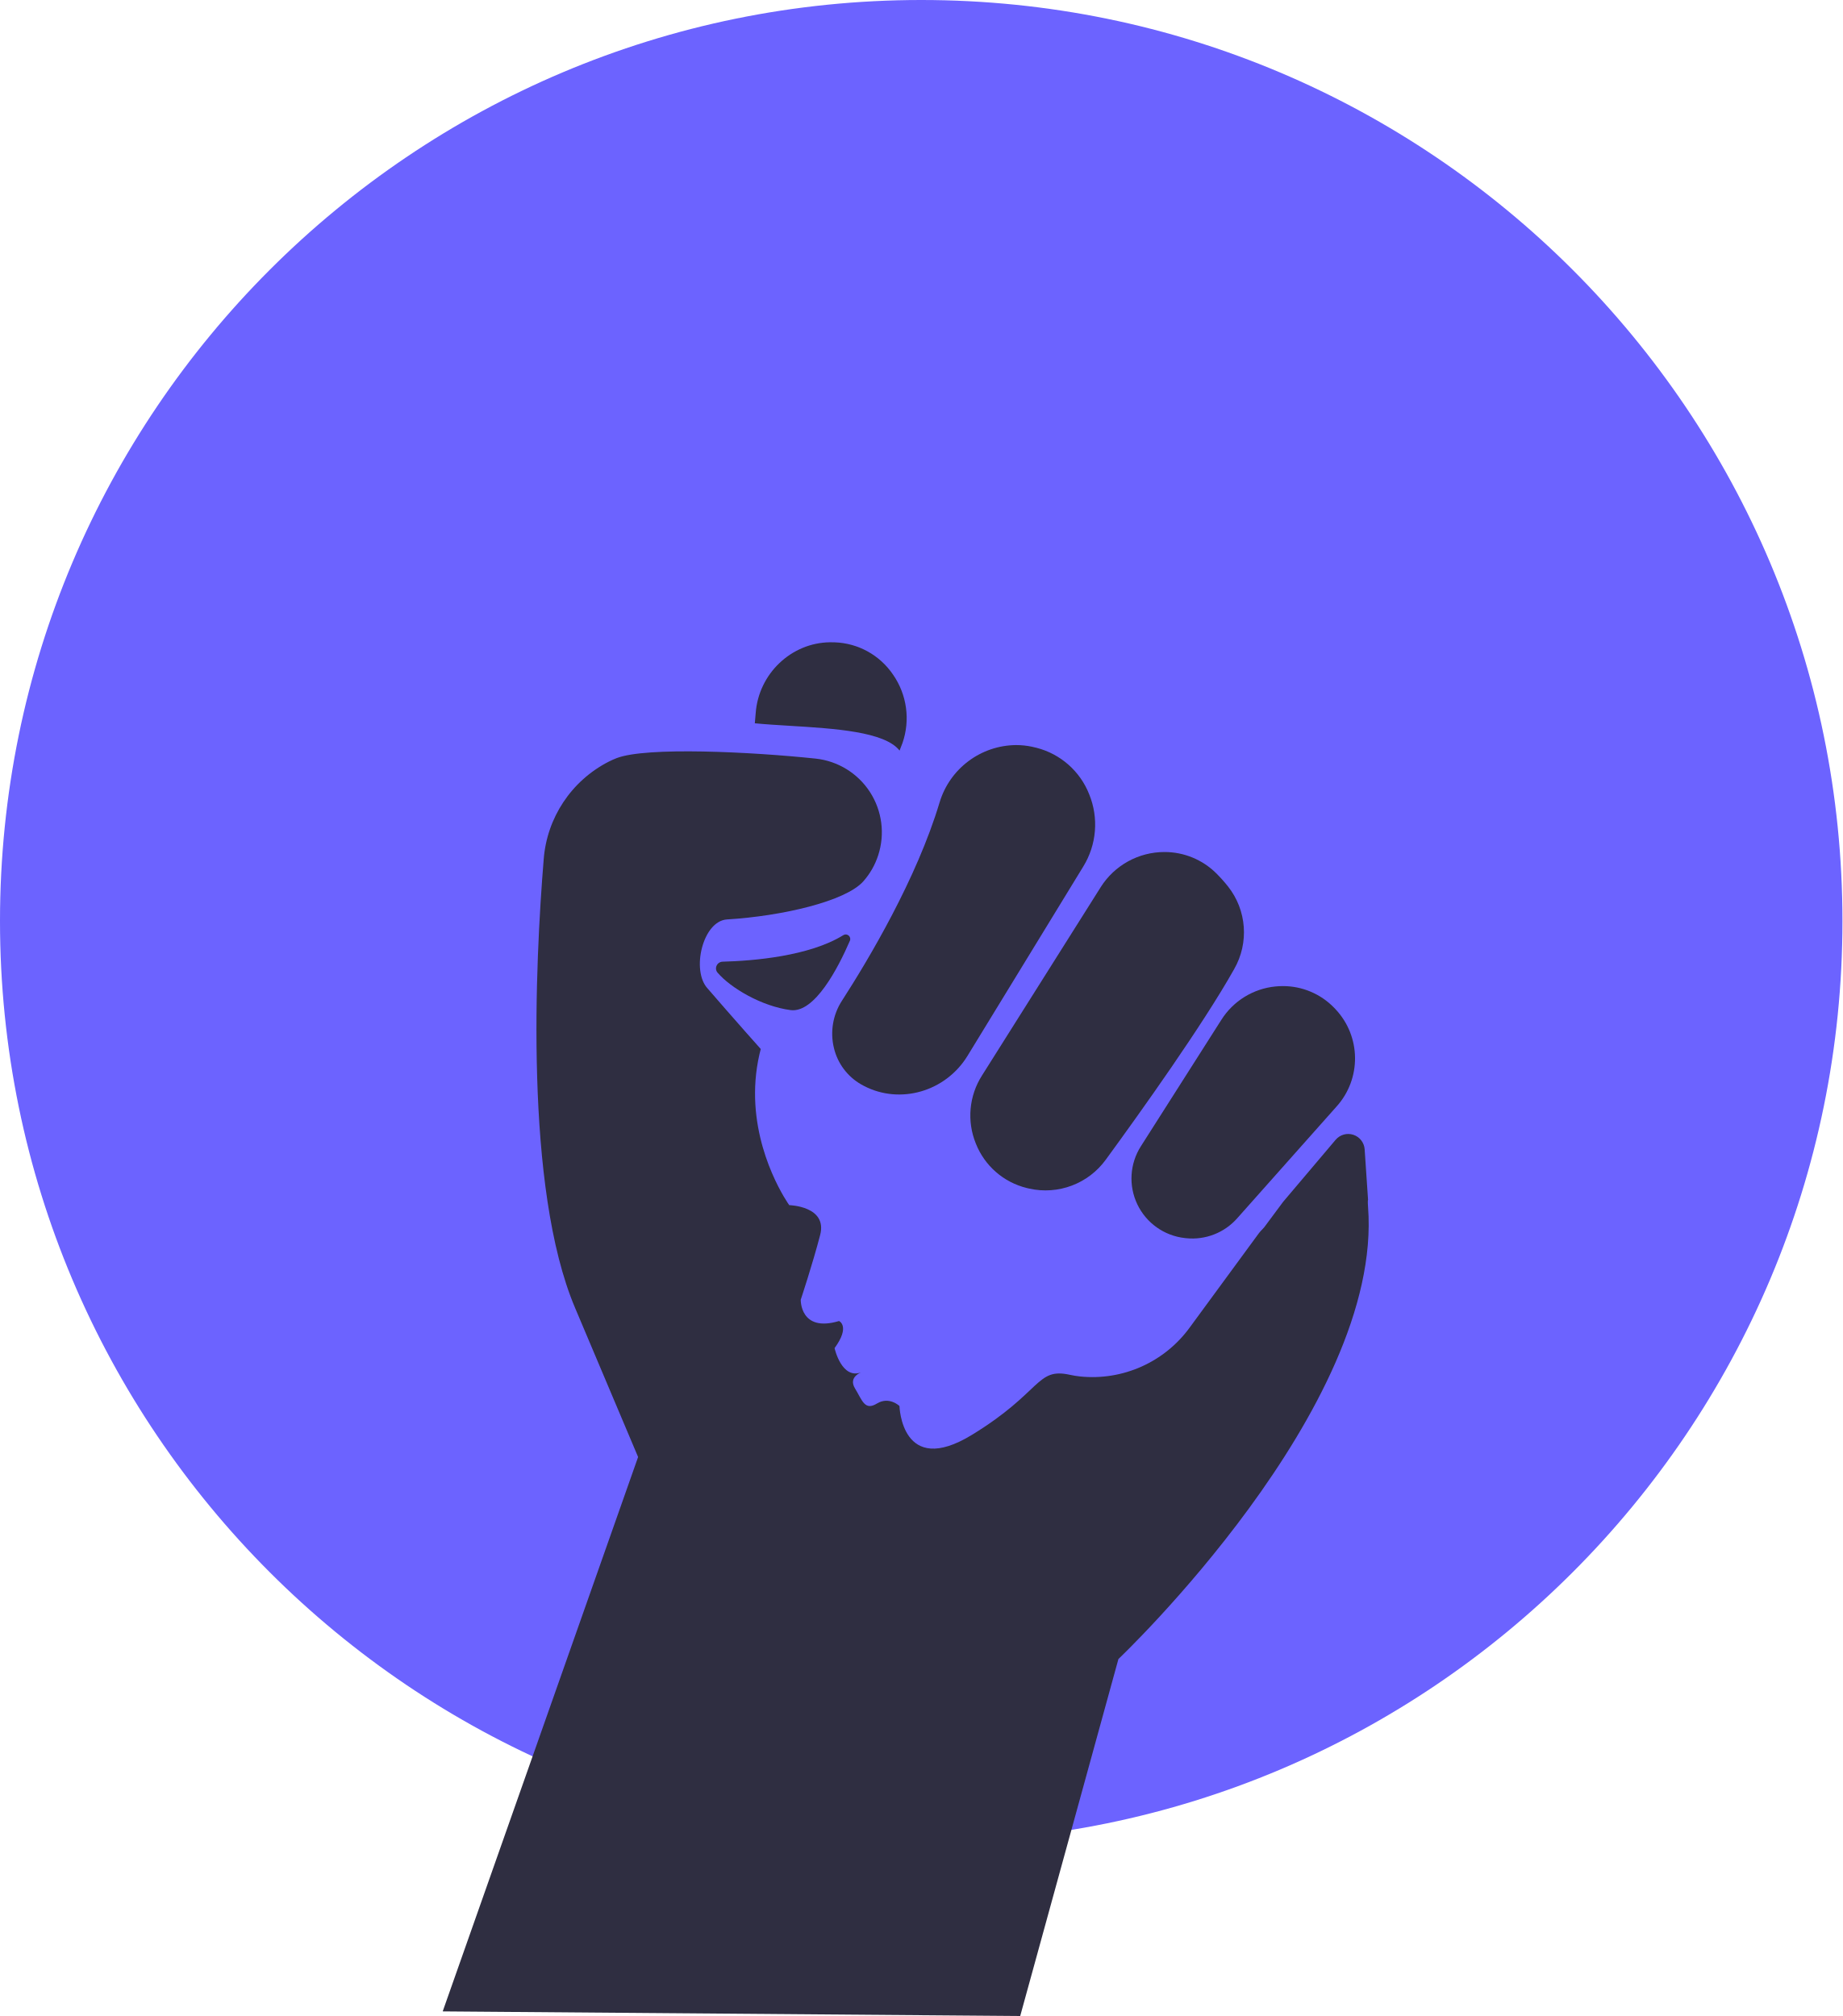
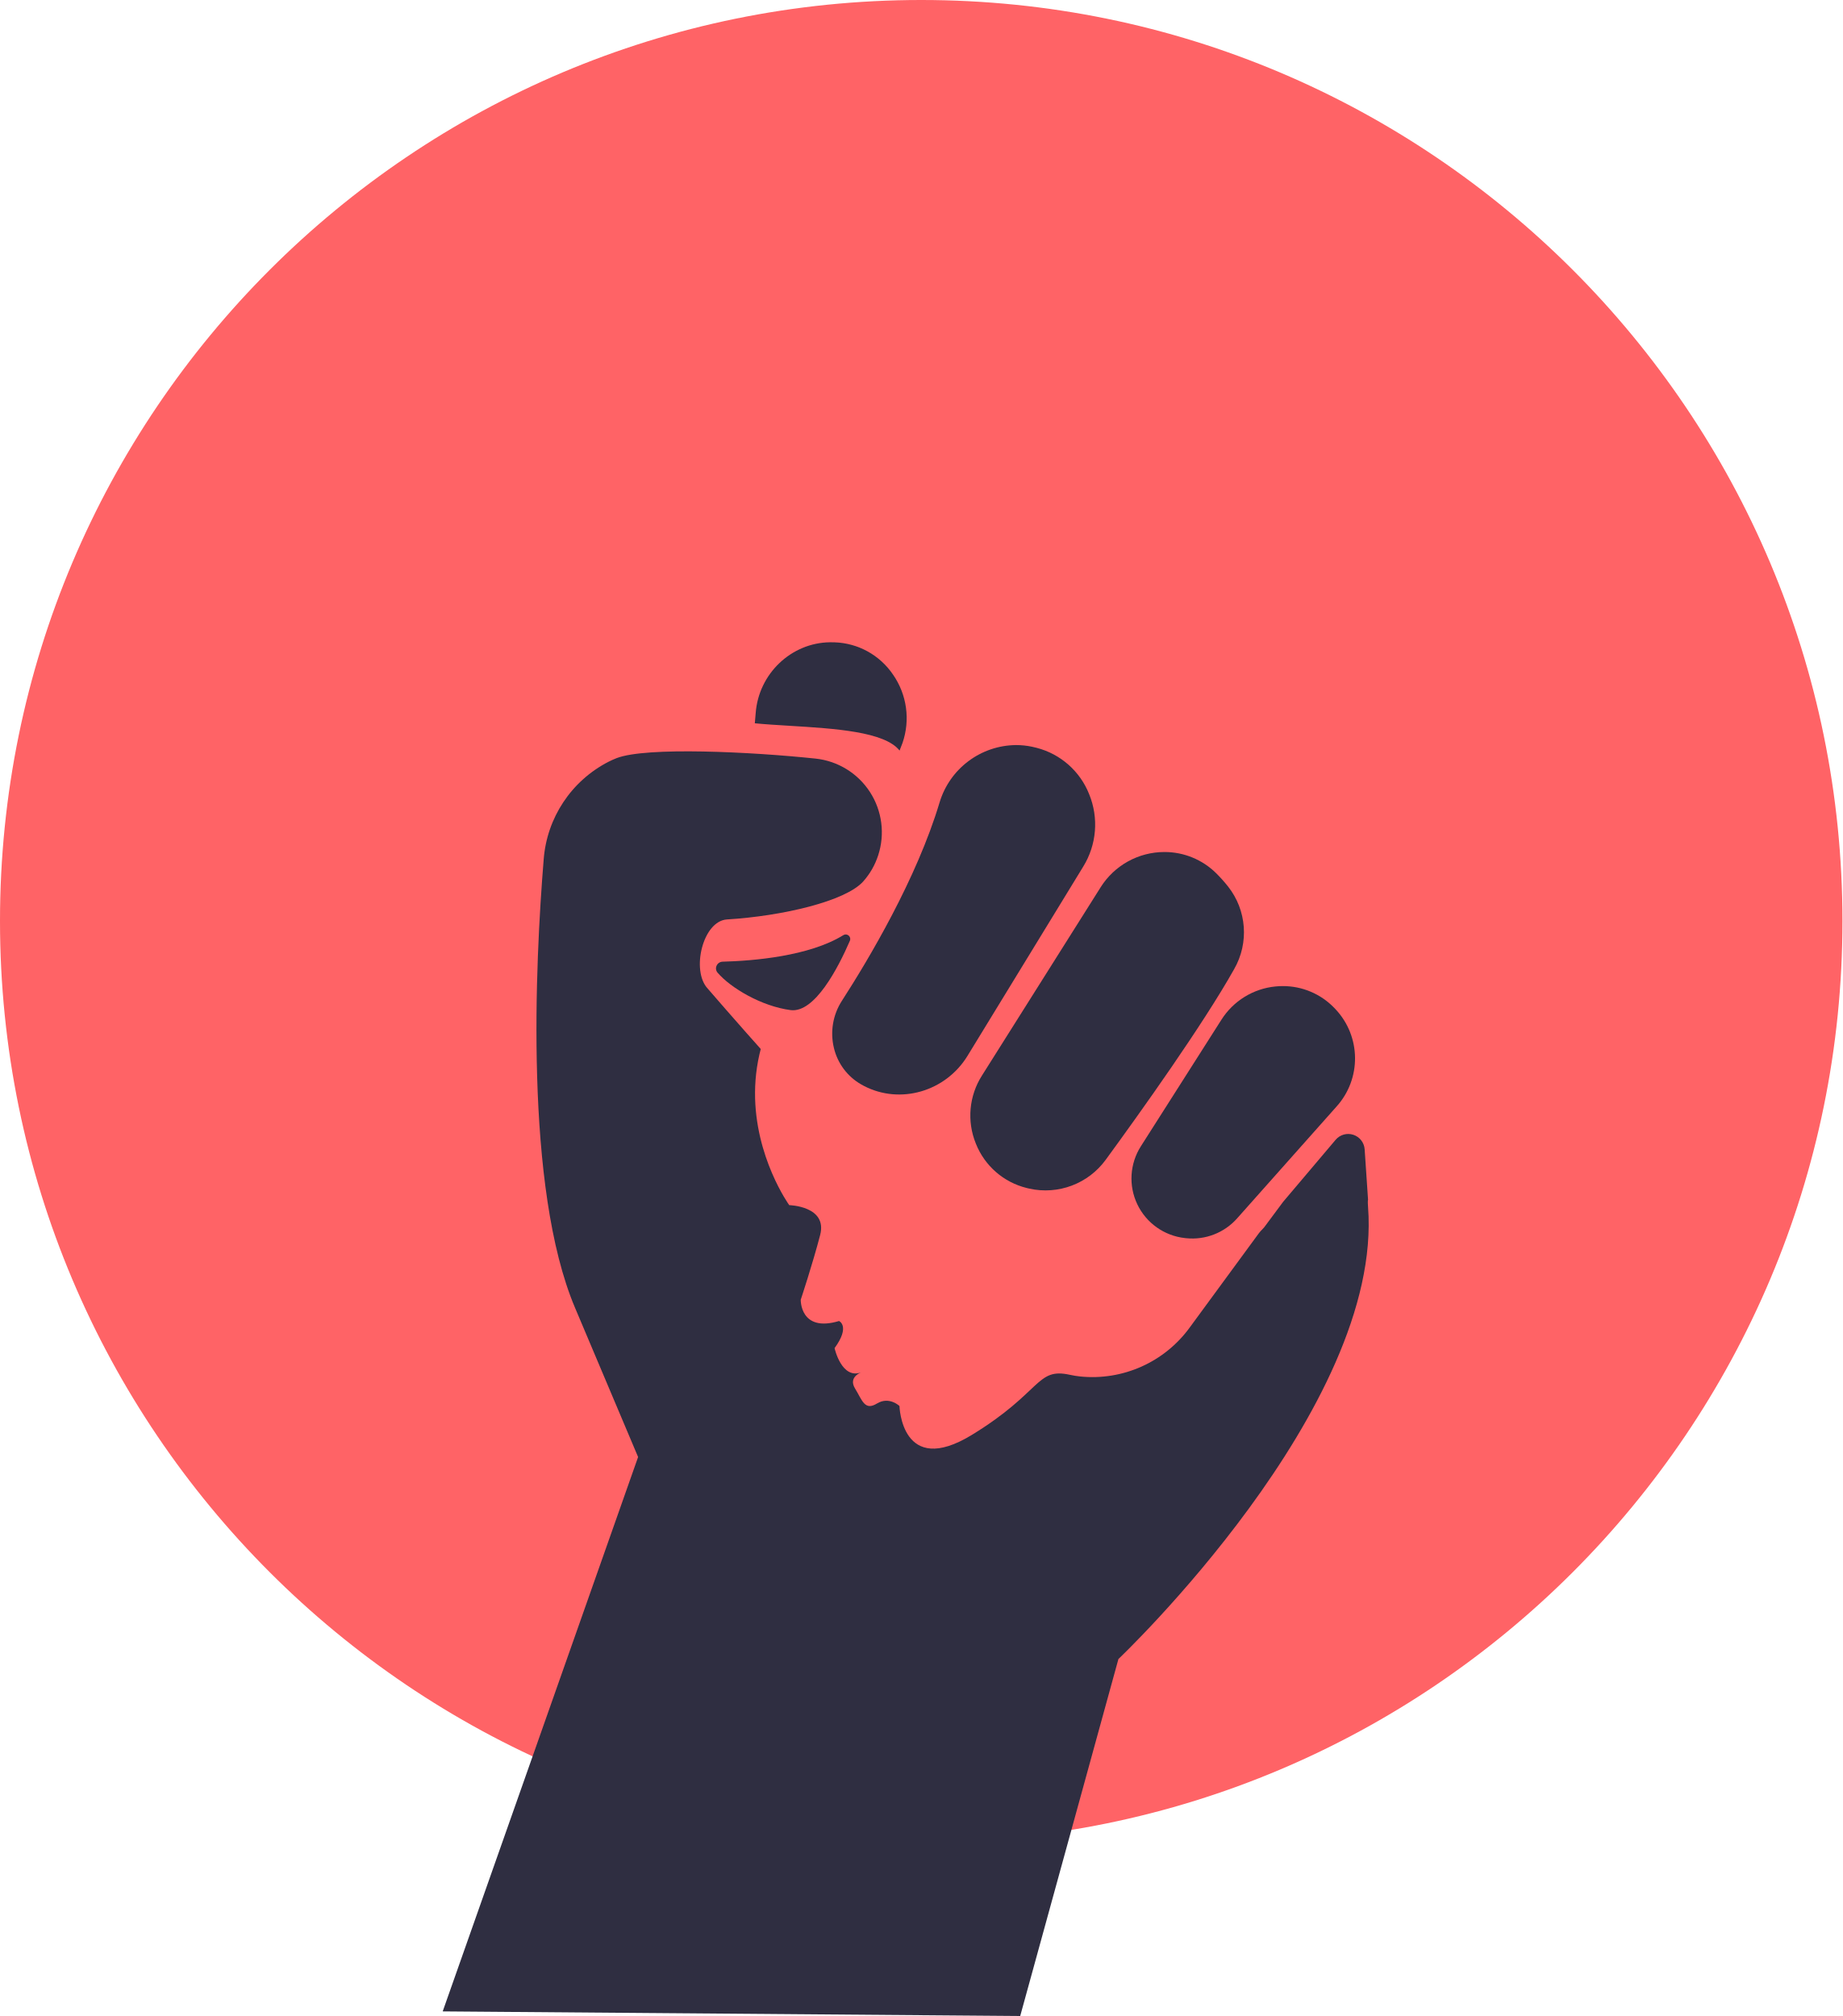
<svg xmlns="http://www.w3.org/2000/svg" id="ac4efed3-479d-4629-94aa-2ad5ea7e3c6a" data-name="Layer 1" width="752" height="823" viewBox="0 0 752 823">
-   <circle cx="376" cy="376" r="376" fill="#6c63ff" />
+   <circle cx="376" cy="376" r="376" fill="#FF6366" />
  <path d="M640.4,861.5l40.086-145.729s108.194-102.545,101.885-184.562c-.209-2.714,0-2.923,0-2.923l-1.388-20.587a6.728,6.728,0,0,0-11.849-3.893l-21.421,25.316L740,539.5s-19.011,23.026-54.086,12.587l-11.274-1.67s-28.185,13.571-66.183-8.142c0,0,13.362,15.867-19.208-16.702s-76.414-83.512-76.414-83.512l0,0c-6.809-7.284-2.038-27.611,7.914-28.217,22.587-1.374,48.336-7.42,55.576-15.508a29.855,29.855,0,0,0,6.116-10.701v0a30.255,30.255,0,0,0-25.572-39.453c-26.254-2.758-68.956-4.888-81.168-.197a36.882,36.882,0,0,0-3.395,1.523,48.965,48.965,0,0,0-26.397,39.824c-3.433,41.967-7.944,133.978,12.772,183.005l25.76,60.966L404.686,859.621Z" transform="translate(-224 -38.5)" fill="#2f2e41" />
-   <path d="M755,518.5s-33.401,9.19-34.403-23.384c0,0-2.342-152.885-116.649-97.902s-57.822,133.268-57.822,133.268,15.698.354,12.619,12.194-7.924,26.418-7.924,26.418-.35,13.489,15.636,8.689c0,0,4.72,2.091-1.828,11.074,0,0,2.892,13.165,11.142,9.778,0,0-5.746,1.855-2.792,6.686s3.918,9.219,8.926,6.156,9.214,1.002,9.214,1.002.776,29.393,29.569,11.782,26.126-27.596,40.059-24.503a38.557,38.557,0,0,0,4.111.666,49.139,49.139,0,0,0,44.793-20.081Z" transform="translate(-224 -38.5)" fill="#6c63ff" />
+   <path d="M755,518.5s-33.401,9.19-34.403-23.384c0,0-2.342-152.885-116.649-97.902s-57.822,133.268-57.822,133.268,15.698.354,12.619,12.194-7.924,26.418-7.924,26.418-.35,13.489,15.636,8.689c0,0,4.72,2.091-1.828,11.074,0,0,2.892,13.165,11.142,9.778,0,0-5.746,1.855-2.792,6.686s3.918,9.219,8.926,6.156,9.214,1.002,9.214,1.002.776,29.393,29.569,11.782,26.126-27.596,40.059-24.503a38.557,38.557,0,0,0,4.111.666,49.139,49.139,0,0,0,44.793-20.081Z" transform="translate(-224 -38.5)" fill="#FF6366" />
  <path d="M747.597,441.055a29.93,29.93,0,0,0-3.077.159,29.53,29.53,0,0,0-22.01,13.591l-32.867,51.648a24.466,24.466,0,0,0,17.899,37.459l.644.07a24.418,24.418,0,0,0,20.737-8.093L769.491,490.25a29.332,29.332,0,0,0-.401-39.761q-.294-.313-.59-.616h0A29.054,29.054,0,0,0,747.597,441.055Z" transform="translate(-224 -38.5)" fill="#2f2e41" />
  <path d="M699.269,386.322a30.765,30.765,0,0,0-26.01,14.338l-48.464,76.904a30.344,30.344,0,0,0-2.506,27.773,30.029,30.029,0,0,0,20.785,18.149c.324.079.652.158.985.234a30.397,30.397,0,0,0,31.279-11.813C689.44,492.603,715,456.82,727.744,434.082a30.169,30.169,0,0,0-2.5-33.663h0a61.61,61.61,0,0,0-4.832-5.407A29.931,29.931,0,0,0,699.269,386.322Z" transform="translate(-224 -38.5)" fill="#2f2e41" />
  <path d="M638.72,342.663a32.9,32.9,0,0,0-31.234,23.433c-9.348,31.177-29.007,64.141-39.895,81.015a24.728,24.728,0,0,0-3.237,19.161,23.358,23.358,0,0,0,11.12,14.913q.58.334,1.172.641c14.779,7.683,33.335,2.284,42.246-12.292l47.234-77.267a32.661,32.661,0,0,0,2.412-29.555,31.518,31.518,0,0,0-21.457-18.931q-.954-.246-1.91-.447A31.297,31.297,0,0,0,638.72,342.663Z" transform="translate(-224 -38.5)" fill="#2f2e41" />
  <path d="M532.078,333.772c4.304.421,9.165.717,14.29,1.029,18.244,1.111,38.75,2.361,44.789,10.108l1.193-3.082a31.079,31.079,0,0,0-3.861-27.932A30.003,30.003,0,0,0,564.644,300.721h0c-.625-.022-1.247-.028-1.866-.022-15.837.167-29.164,12.872-30.341,28.922C532.339,330.959,532.221,332.326,532.078,333.772Z" transform="translate(-224 -38.5)" fill="#2f2e41" />
  <path d="M569.176,419.977a1.859,1.859,0,0,0-.988.295h0c-13.966,8.644-36.859,10.491-49.263,10.822a2.749,2.749,0,0,0-2.45,1.648,2.621,2.621,0,0,0,.402,2.828c5.397,6.299,18.019,13.739,29.797,15.289,9.827,1.274,19.377-17.158,24.195-28.272a1.809,1.809,0,0,0-.483-2.146A1.871,1.871,0,0,0,569.176,419.977Z" transform="translate(-224 -38.5)" fill="#2f2e41" />
</svg>
